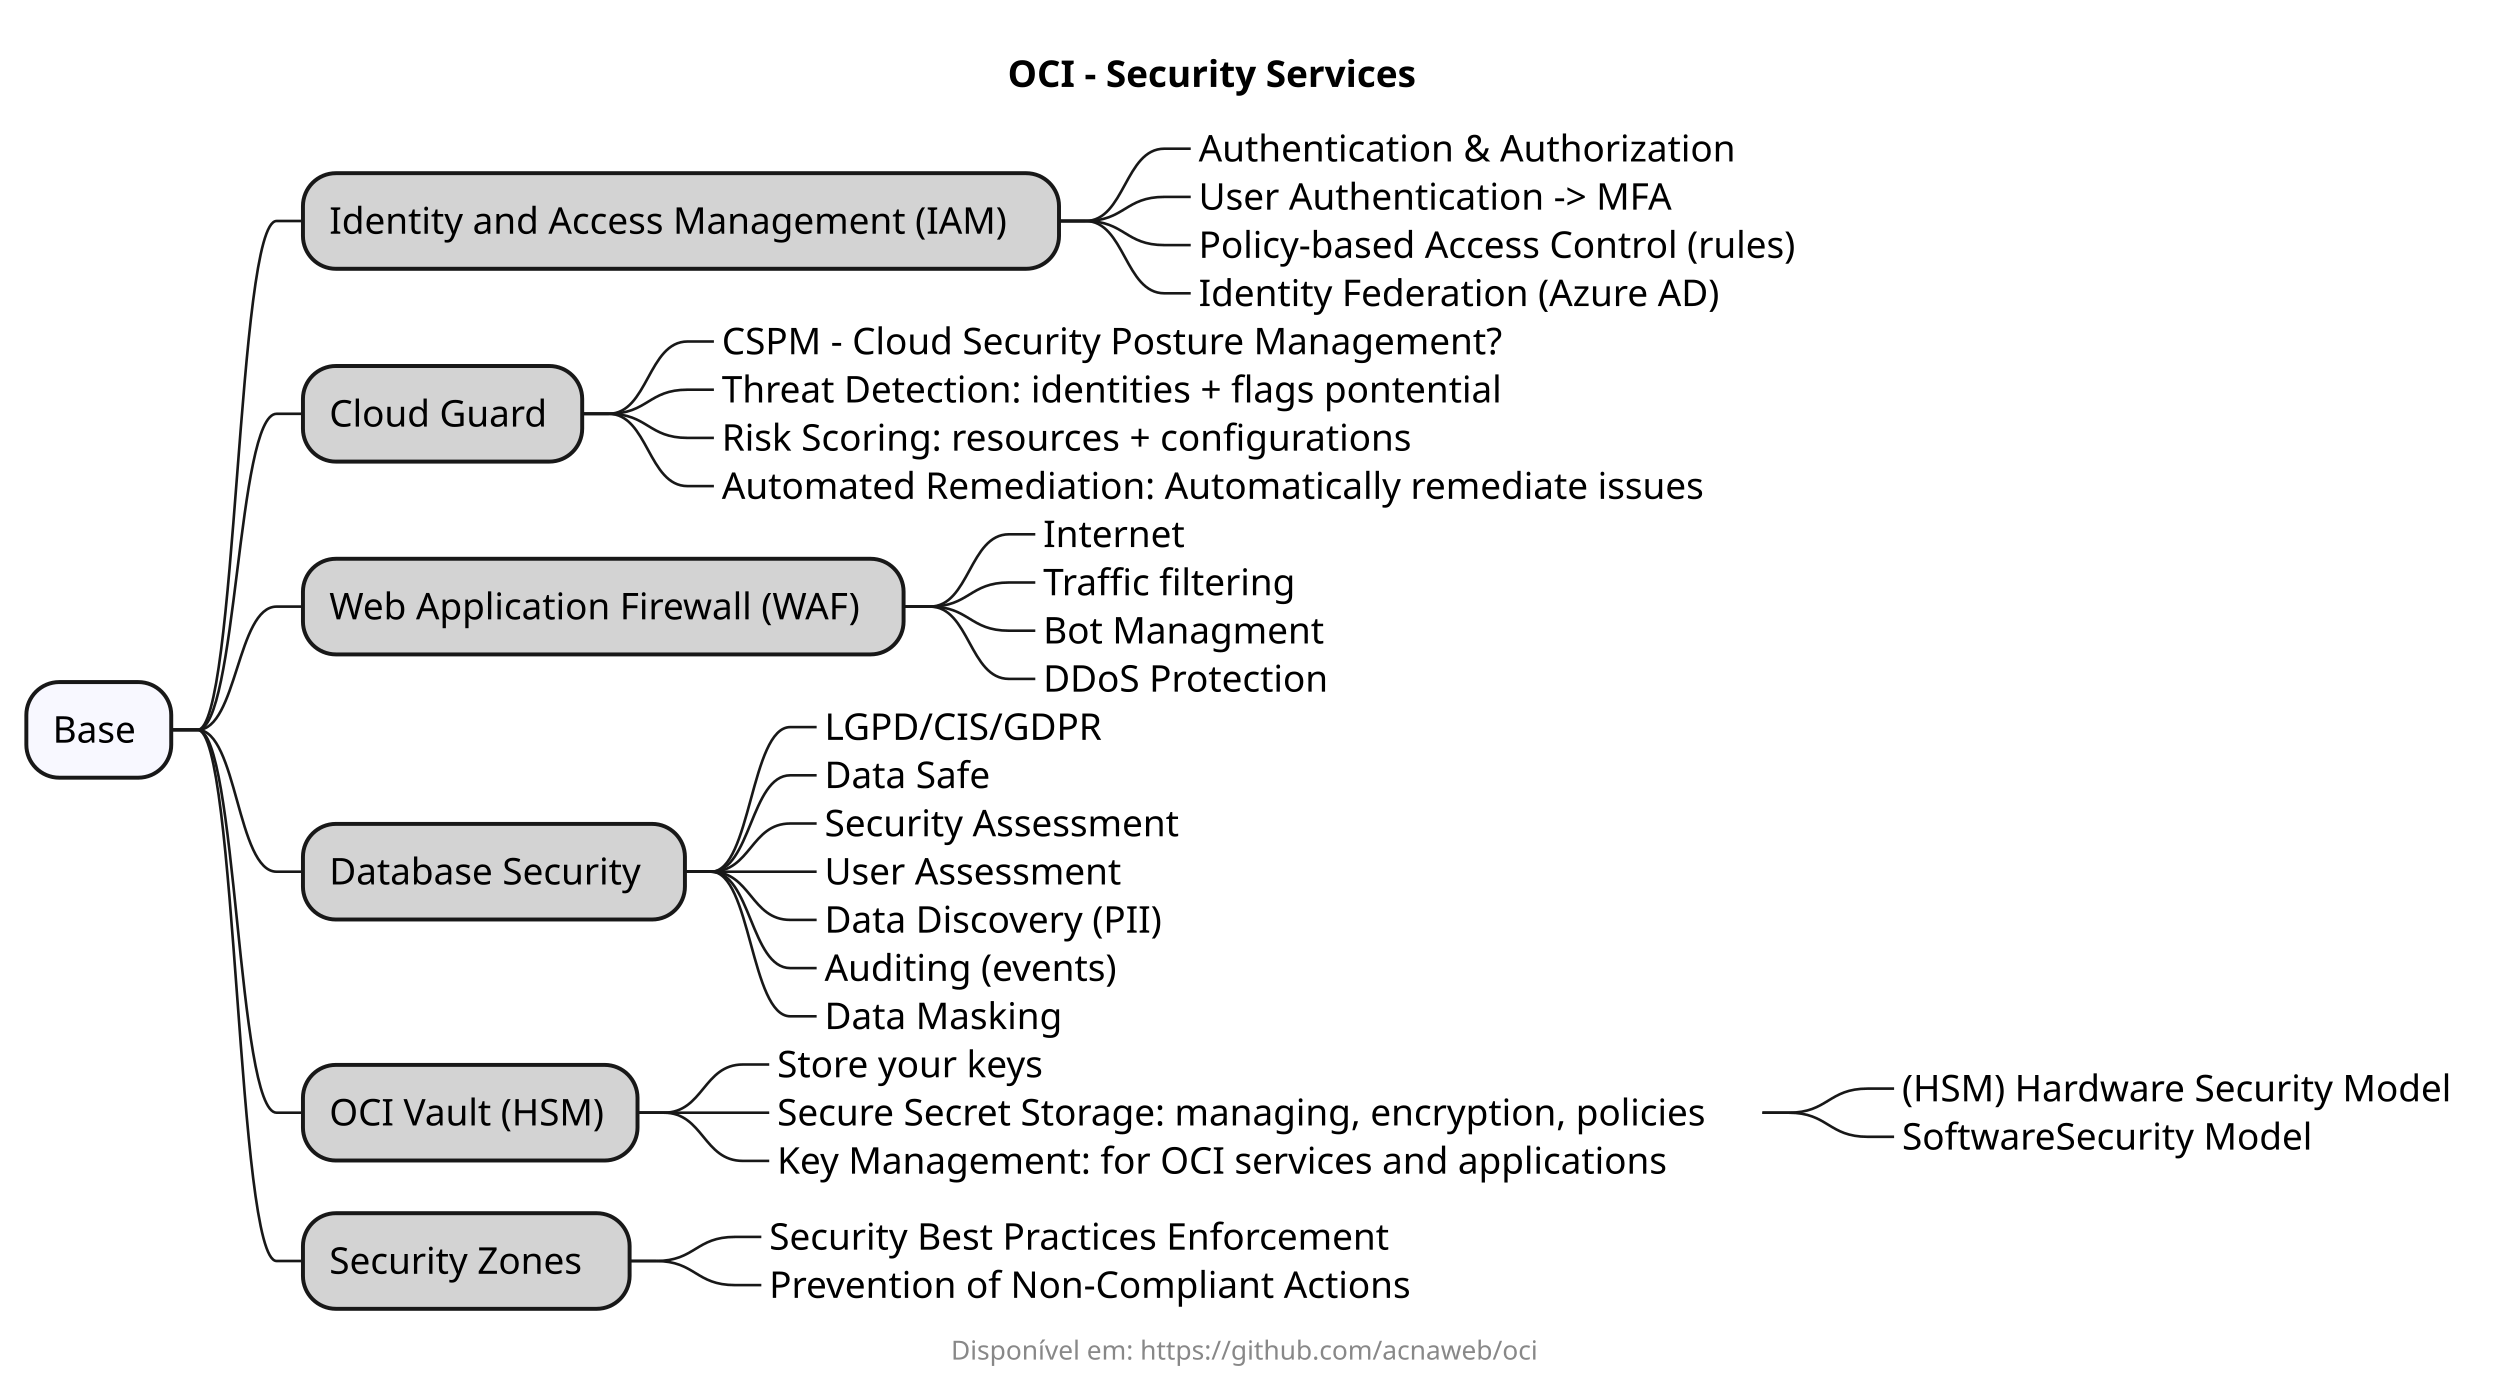
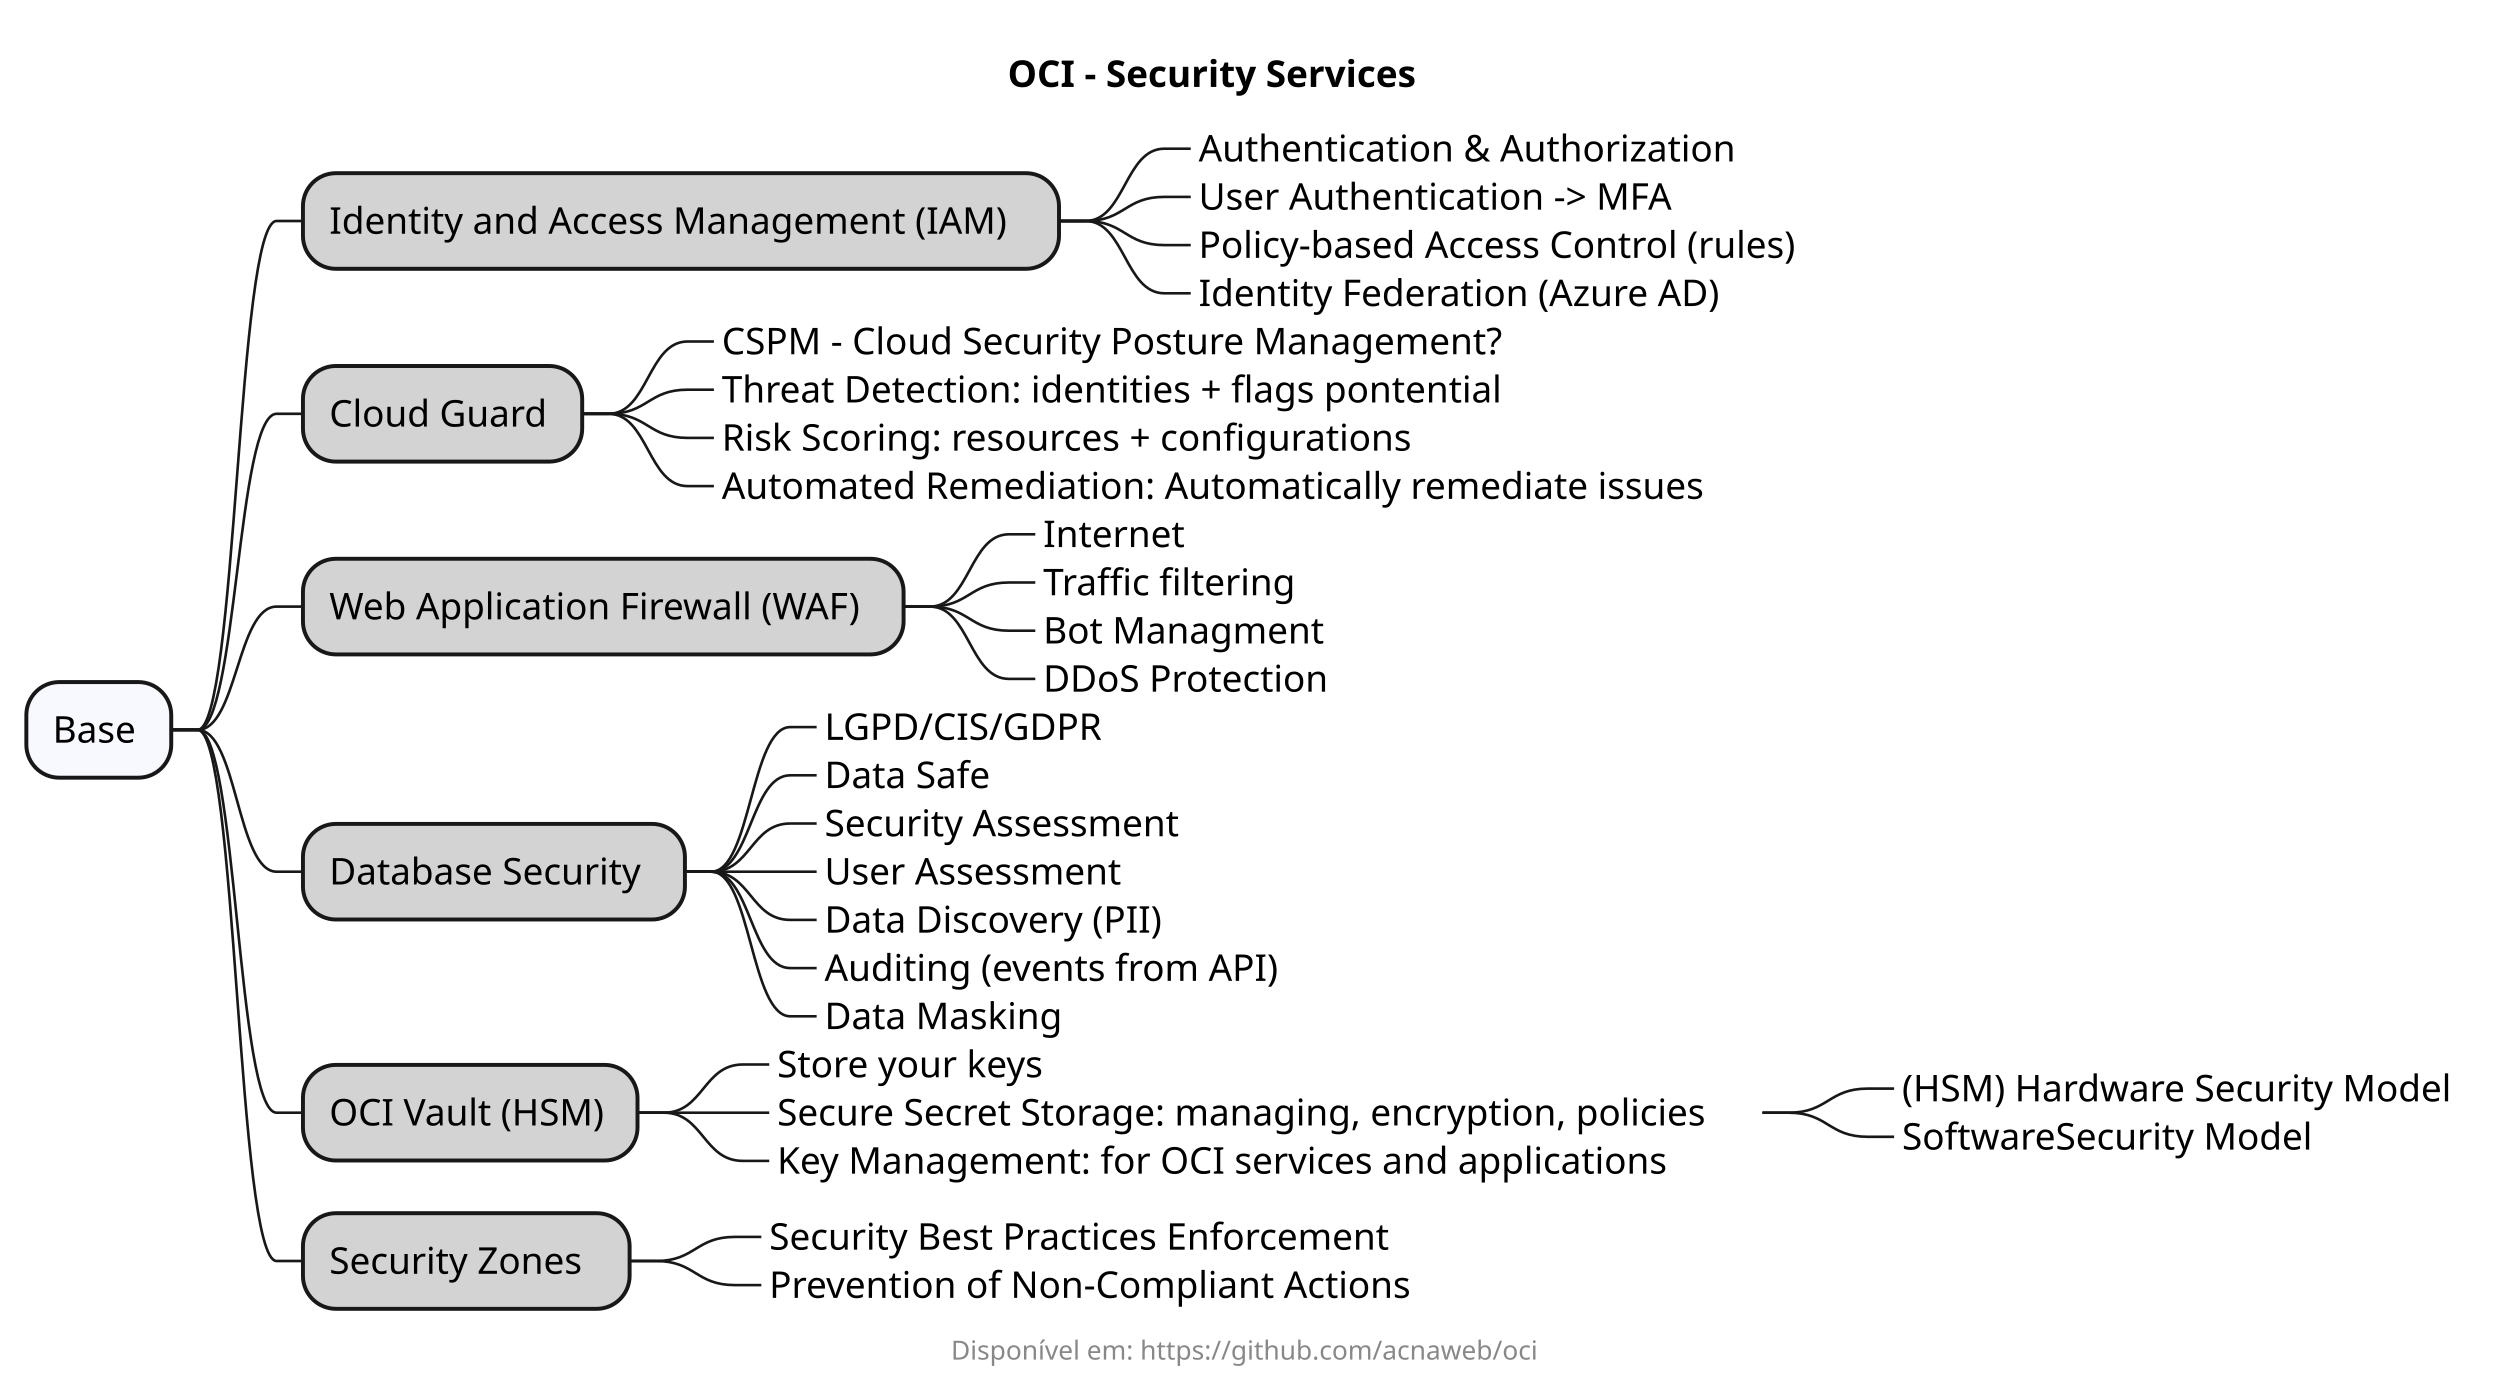
<svg xmlns="http://www.w3.org/2000/svg" contentStyleType="text/css" height="531px" preserveAspectRatio="none" style="width:949px;height:531px;background:#FFFFFF;" version="1.1" viewBox="0 0 949 531" width="949px" zoomAndPan="magnify">
  <defs />
  <g>
    <text fill="#000000" font-family="sans-serif" font-size="14" font-weight="bold" lengthAdjust="spacing" textLength="181" x="382.5" y="32.995">OCI - Security Services</text>
    <rect fill="#F8F8FF" height="36.297" rx="12.5" ry="12.5" style="stroke:#181818;stroke-width:1.5;" width="55" x="10" y="258.914" />
    <text fill="#000000" font-family="sans-serif" font-size="14" lengthAdjust="spacing" textLength="35" x="20" y="281.909">Base</text>
    <rect fill="#D3D3D3" height="36.297" rx="12.5" ry="12.5" style="stroke:#181818;stroke-width:1.5;" width="287" x="115" y="65.742" />
    <text fill="#000000" font-family="sans-serif" font-size="14" lengthAdjust="spacing" textLength="267" x="125" y="88.737">Identity and Access Management (IAM)</text>
    <text fill="#000000" font-family="sans-serif" font-size="14" lengthAdjust="spacing" textLength="211" x="455" y="61.292">Authentication &amp; Authorization</text>
    <path d="M402,83.891 L412,83.891 C427,83.891 427,56.445 442,56.445 L452,56.445 " fill="none" style="stroke:#181818;stroke-width:1.0;" />
    <text fill="#000000" font-family="sans-serif" font-size="14" lengthAdjust="spacing" textLength="190" x="455" y="79.589">User Authentication -&gt; MFA</text>
    <path d="M402,83.891 L412,83.891 C427,83.891 427,74.742 442,74.742 L452,74.742 " fill="none" style="stroke:#181818;stroke-width:1.0;" />
    <text fill="#000000" font-family="sans-serif" font-size="14" lengthAdjust="spacing" textLength="243" x="455" y="97.886">Policy-based Access Control (rules)</text>
    <path d="M402,83.891 L412,83.891 C427,83.891 427,93.039 442,93.039 L452,93.039 " fill="none" style="stroke:#181818;stroke-width:1.0;" />
    <text fill="#000000" font-family="sans-serif" font-size="14" lengthAdjust="spacing" textLength="206" x="455" y="116.183">Identity Federation (Azure AD)</text>
    <path d="M402,83.891 L412,83.891 C427,83.891 427,111.336 442,111.336 L452,111.336 " fill="none" style="stroke:#181818;stroke-width:1.0;" />
    <path d="M65,277.062 L75,277.062 C90,277.062 90,83.891 105,83.891 L115,83.891 " fill="none" style="stroke:#181818;stroke-width:1.0;" />
    <rect fill="#D3D3D3" height="36.297" rx="12.5" ry="12.5" style="stroke:#181818;stroke-width:1.5;" width="106" x="115" y="138.93" />
    <text fill="#000000" font-family="sans-serif" font-size="14" lengthAdjust="spacing" textLength="86" x="125" y="161.925">Cloud Guard</text>
    <text fill="#000000" font-family="sans-serif" font-size="14" lengthAdjust="spacing" textLength="312" x="274" y="134.48">CSPM - Cloud Security Posture Management?</text>
    <path d="M221,157.078 L231,157.078 C246,157.078 246,129.633 261,129.633 L271,129.633 " fill="none" style="stroke:#181818;stroke-width:1.0;" />
    <text fill="#000000" font-family="sans-serif" font-size="14" lengthAdjust="spacing" textLength="314" x="274" y="152.776">Threat Detection: identities + flags pontential</text>
    <path d="M221,157.078 L231,157.078 C246,157.078 246,147.93 261,147.93 L271,147.93 " fill="none" style="stroke:#181818;stroke-width:1.0;" />
    <text fill="#000000" font-family="sans-serif" font-size="14" lengthAdjust="spacing" textLength="282" x="274" y="171.073">Risk Scoring: resources + configurations</text>
    <path d="M221,157.078 L231,157.078 C246,157.078 246,166.227 261,166.227 L271,166.227 " fill="none" style="stroke:#181818;stroke-width:1.0;" />
    <text fill="#000000" font-family="sans-serif" font-size="14" lengthAdjust="spacing" textLength="389" x="274" y="189.37">Automated Remediation: Automatically remediate issues</text>
    <path d="M221,157.078 L231,157.078 C246,157.078 246,184.523 261,184.523 L271,184.523 " fill="none" style="stroke:#181818;stroke-width:1.0;" />
    <path d="M65,277.062 L75,277.062 C90,277.062 90,157.078 105,157.078 L115,157.078 " fill="none" style="stroke:#181818;stroke-width:1.0;" />
    <rect fill="#D3D3D3" height="36.297" rx="12.5" ry="12.5" style="stroke:#181818;stroke-width:1.5;" width="228" x="115" y="212.117" />
    <text fill="#000000" font-family="sans-serif" font-size="14" lengthAdjust="spacing" textLength="208" x="125" y="235.112">Web Application Firewall (WAF)</text>
    <text fill="#000000" font-family="sans-serif" font-size="14" lengthAdjust="spacing" textLength="54" x="396" y="207.667">Internet</text>
    <path d="M343,230.266 L353,230.266 C368,230.266 368,202.82 383,202.82 L393,202.82 " fill="none" style="stroke:#181818;stroke-width:1.0;" />
    <text fill="#000000" font-family="sans-serif" font-size="14" lengthAdjust="spacing" textLength="95" x="396" y="225.964">Traffic filtering</text>
    <path d="M343,230.266 L353,230.266 C368,230.266 368,221.117 383,221.117 L393,221.117 " fill="none" style="stroke:#181818;stroke-width:1.0;" />
    <text fill="#000000" font-family="sans-serif" font-size="14" lengthAdjust="spacing" textLength="110" x="396" y="244.261">Bot Managment</text>
    <path d="M343,230.266 L353,230.266 C368,230.266 368,239.414 383,239.414 L393,239.414 " fill="none" style="stroke:#181818;stroke-width:1.0;" />
    <text fill="#000000" font-family="sans-serif" font-size="14" lengthAdjust="spacing" textLength="115" x="396" y="262.558">DDoS Protection</text>
    <path d="M343,230.266 L353,230.266 C368,230.266 368,257.711 383,257.711 L393,257.711 " fill="none" style="stroke:#181818;stroke-width:1.0;" />
    <path d="M65,277.062 L75,277.062 C90,277.062 90,230.266 105,230.266 L115,230.266 " fill="none" style="stroke:#181818;stroke-width:1.0;" />
    <rect fill="#D3D3D3" height="36.297" rx="12.5" ry="12.5" style="stroke:#181818;stroke-width:1.5;" width="145" x="115" y="312.75" />
    <text fill="#000000" font-family="sans-serif" font-size="14" lengthAdjust="spacing" textLength="125" x="125" y="335.745">Database Security</text>
    <text fill="#000000" font-family="sans-serif" font-size="14" lengthAdjust="spacing" textLength="111" x="313" y="280.854">LGPD/CIS/GDPR</text>
    <path d="M260,330.898 L270,330.898 C285,330.898 285,276.008 300,276.008 L310,276.008 " fill="none" style="stroke:#181818;stroke-width:1.0;" />
    <text fill="#000000" font-family="sans-serif" font-size="14" lengthAdjust="spacing" textLength="66" x="313" y="299.151">Data Safe</text>
    <path d="M260,330.898 L270,330.898 C285,330.898 285,294.305 300,294.305 L310,294.305 " fill="none" style="stroke:#181818;stroke-width:1.0;" />
    <text fill="#000000" font-family="sans-serif" font-size="14" lengthAdjust="spacing" textLength="145" x="313" y="317.448">Security Assessment</text>
    <path d="M260,330.898 L270,330.898 C285,330.898 285,312.602 300,312.602 L310,312.602 " fill="none" style="stroke:#181818;stroke-width:1.0;" />
    <text fill="#000000" font-family="sans-serif" font-size="14" lengthAdjust="spacing" textLength="122" x="313" y="335.745">User Assessment</text>
    <path d="M260,330.898 L270,330.898 C285,330.898 285,330.898 300,330.898 L310,330.898 " fill="none" style="stroke:#181818;stroke-width:1.0;" />
    <text fill="#000000" font-family="sans-serif" font-size="14" lengthAdjust="spacing" textLength="132" x="313" y="354.042">Data Discovery (PII)</text>
    <path d="M260,330.898 L270,330.898 C285,330.898 285,349.195 300,349.195 L310,349.195 " fill="none" style="stroke:#181818;stroke-width:1.0;" />
-     <text fill="#000000" font-family="sans-serif" font-size="14" lengthAdjust="spacing" textLength="117" x="313" y="372.339">Auditing (events)</text>
+     <text fill="#000000" font-family="sans-serif" font-size="14" lengthAdjust="spacing" textLength="177" x="313" y="372.339">Auditing (events from API)</text>
    <path d="M260,330.898 L270,330.898 C285,330.898 285,367.492 300,367.492 L310,367.492 " fill="none" style="stroke:#181818;stroke-width:1.0;" />
    <text fill="#000000" font-family="sans-serif" font-size="14" lengthAdjust="spacing" textLength="93" x="313" y="390.636">Data Masking</text>
    <path d="M260,330.898 L270,330.898 C285,330.898 285,385.789 300,385.789 L310,385.789 " fill="none" style="stroke:#181818;stroke-width:1.0;" />
    <path d="M65,277.062 L75,277.062 C90,277.062 90,330.898 105,330.898 L115,330.898 " fill="none" style="stroke:#181818;stroke-width:1.0;" />
    <rect fill="#D3D3D3" height="36.297" rx="12.5" ry="12.5" style="stroke:#181818;stroke-width:1.5;" width="127" x="115" y="404.234" />
    <text fill="#000000" font-family="sans-serif" font-size="14" lengthAdjust="spacing" textLength="107" x="125" y="427.229">OCI Vault (HSM)</text>
    <text fill="#000000" font-family="sans-serif" font-size="14" lengthAdjust="spacing" textLength="107" x="295" y="408.933">Store your keys</text>
    <path d="M242,422.383 L252,422.383 C267,422.383 267,404.086 282,404.086 L292,404.086 " fill="none" style="stroke:#181818;stroke-width:1.0;" />
    <text fill="#000000" font-family="sans-serif" font-size="14" lengthAdjust="spacing" textLength="374" x="295" y="427.229">Secure Secret Storage: managing, encryption, policies</text>
    <text fill="#000000" font-family="sans-serif" font-size="14" lengthAdjust="spacing" textLength="215" x="722" y="418.081">(HSM) Hardware Security Model</text>
    <path d="M669,422.383 L679,422.383 C694,422.383 694,413.234 709,413.234 L719,413.234 " fill="none" style="stroke:#181818;stroke-width:1.0;" />
    <text fill="#000000" font-family="sans-serif" font-size="14" lengthAdjust="spacing" textLength="161" x="722" y="436.378">SoftwareSecurity Model</text>
    <path d="M669,422.383 L679,422.383 C694,422.383 694,431.531 709,431.531 L719,431.531 " fill="none" style="stroke:#181818;stroke-width:1.0;" />
    <path d="M242,422.383 L252,422.383 C267,422.383 267,422.383 282,422.383 L292,422.383 " fill="none" style="stroke:#181818;stroke-width:1.0;" />
    <text fill="#000000" font-family="sans-serif" font-size="14" lengthAdjust="spacing" textLength="352" x="295" y="445.526">Key Management: for OCI services and applications</text>
    <path d="M242,422.383 L252,422.383 C267,422.383 267,440.68 282,440.68 L292,440.68 " fill="none" style="stroke:#181818;stroke-width:1.0;" />
    <path d="M65,277.062 L75,277.062 C90,277.062 90,422.383 105,422.383 L115,422.383 " fill="none" style="stroke:#181818;stroke-width:1.0;" />
    <rect fill="#D3D3D3" height="36.297" rx="12.5" ry="12.5" style="stroke:#181818;stroke-width:1.5;" width="124" x="115" y="460.531" />
    <text fill="#000000" font-family="sans-serif" font-size="14" lengthAdjust="spacing" textLength="104" x="125" y="483.526">Security Zones</text>
    <text fill="#000000" font-family="sans-serif" font-size="14" lengthAdjust="spacing" textLength="251" x="292" y="474.378">Security Best Practices Enforcement</text>
    <path d="M239,478.68 L249,478.68 C264,478.68 264,469.531 279,469.531 L289,469.531 " fill="none" style="stroke:#181818;stroke-width:1.0;" />
    <text fill="#000000" font-family="sans-serif" font-size="14" lengthAdjust="spacing" textLength="252" x="292" y="492.675">Prevention of Non-Compliant Actions</text>
    <path d="M239,478.68 L249,478.68 C264,478.68 264,487.828 279,487.828 L289,487.828 " fill="none" style="stroke:#181818;stroke-width:1.0;" />
    <path d="M65,277.062 L75,277.062 C90,277.062 90,478.68 105,478.68 L115,478.68 " fill="none" style="stroke:#181818;stroke-width:1.0;" />
    <text fill="#888888" font-family="sans-serif" font-size="10" lengthAdjust="spacing" textLength="224" x="361" y="516.11">Disponível em: https://github.com/acnaweb/oci</text>
  </g>
</svg>
